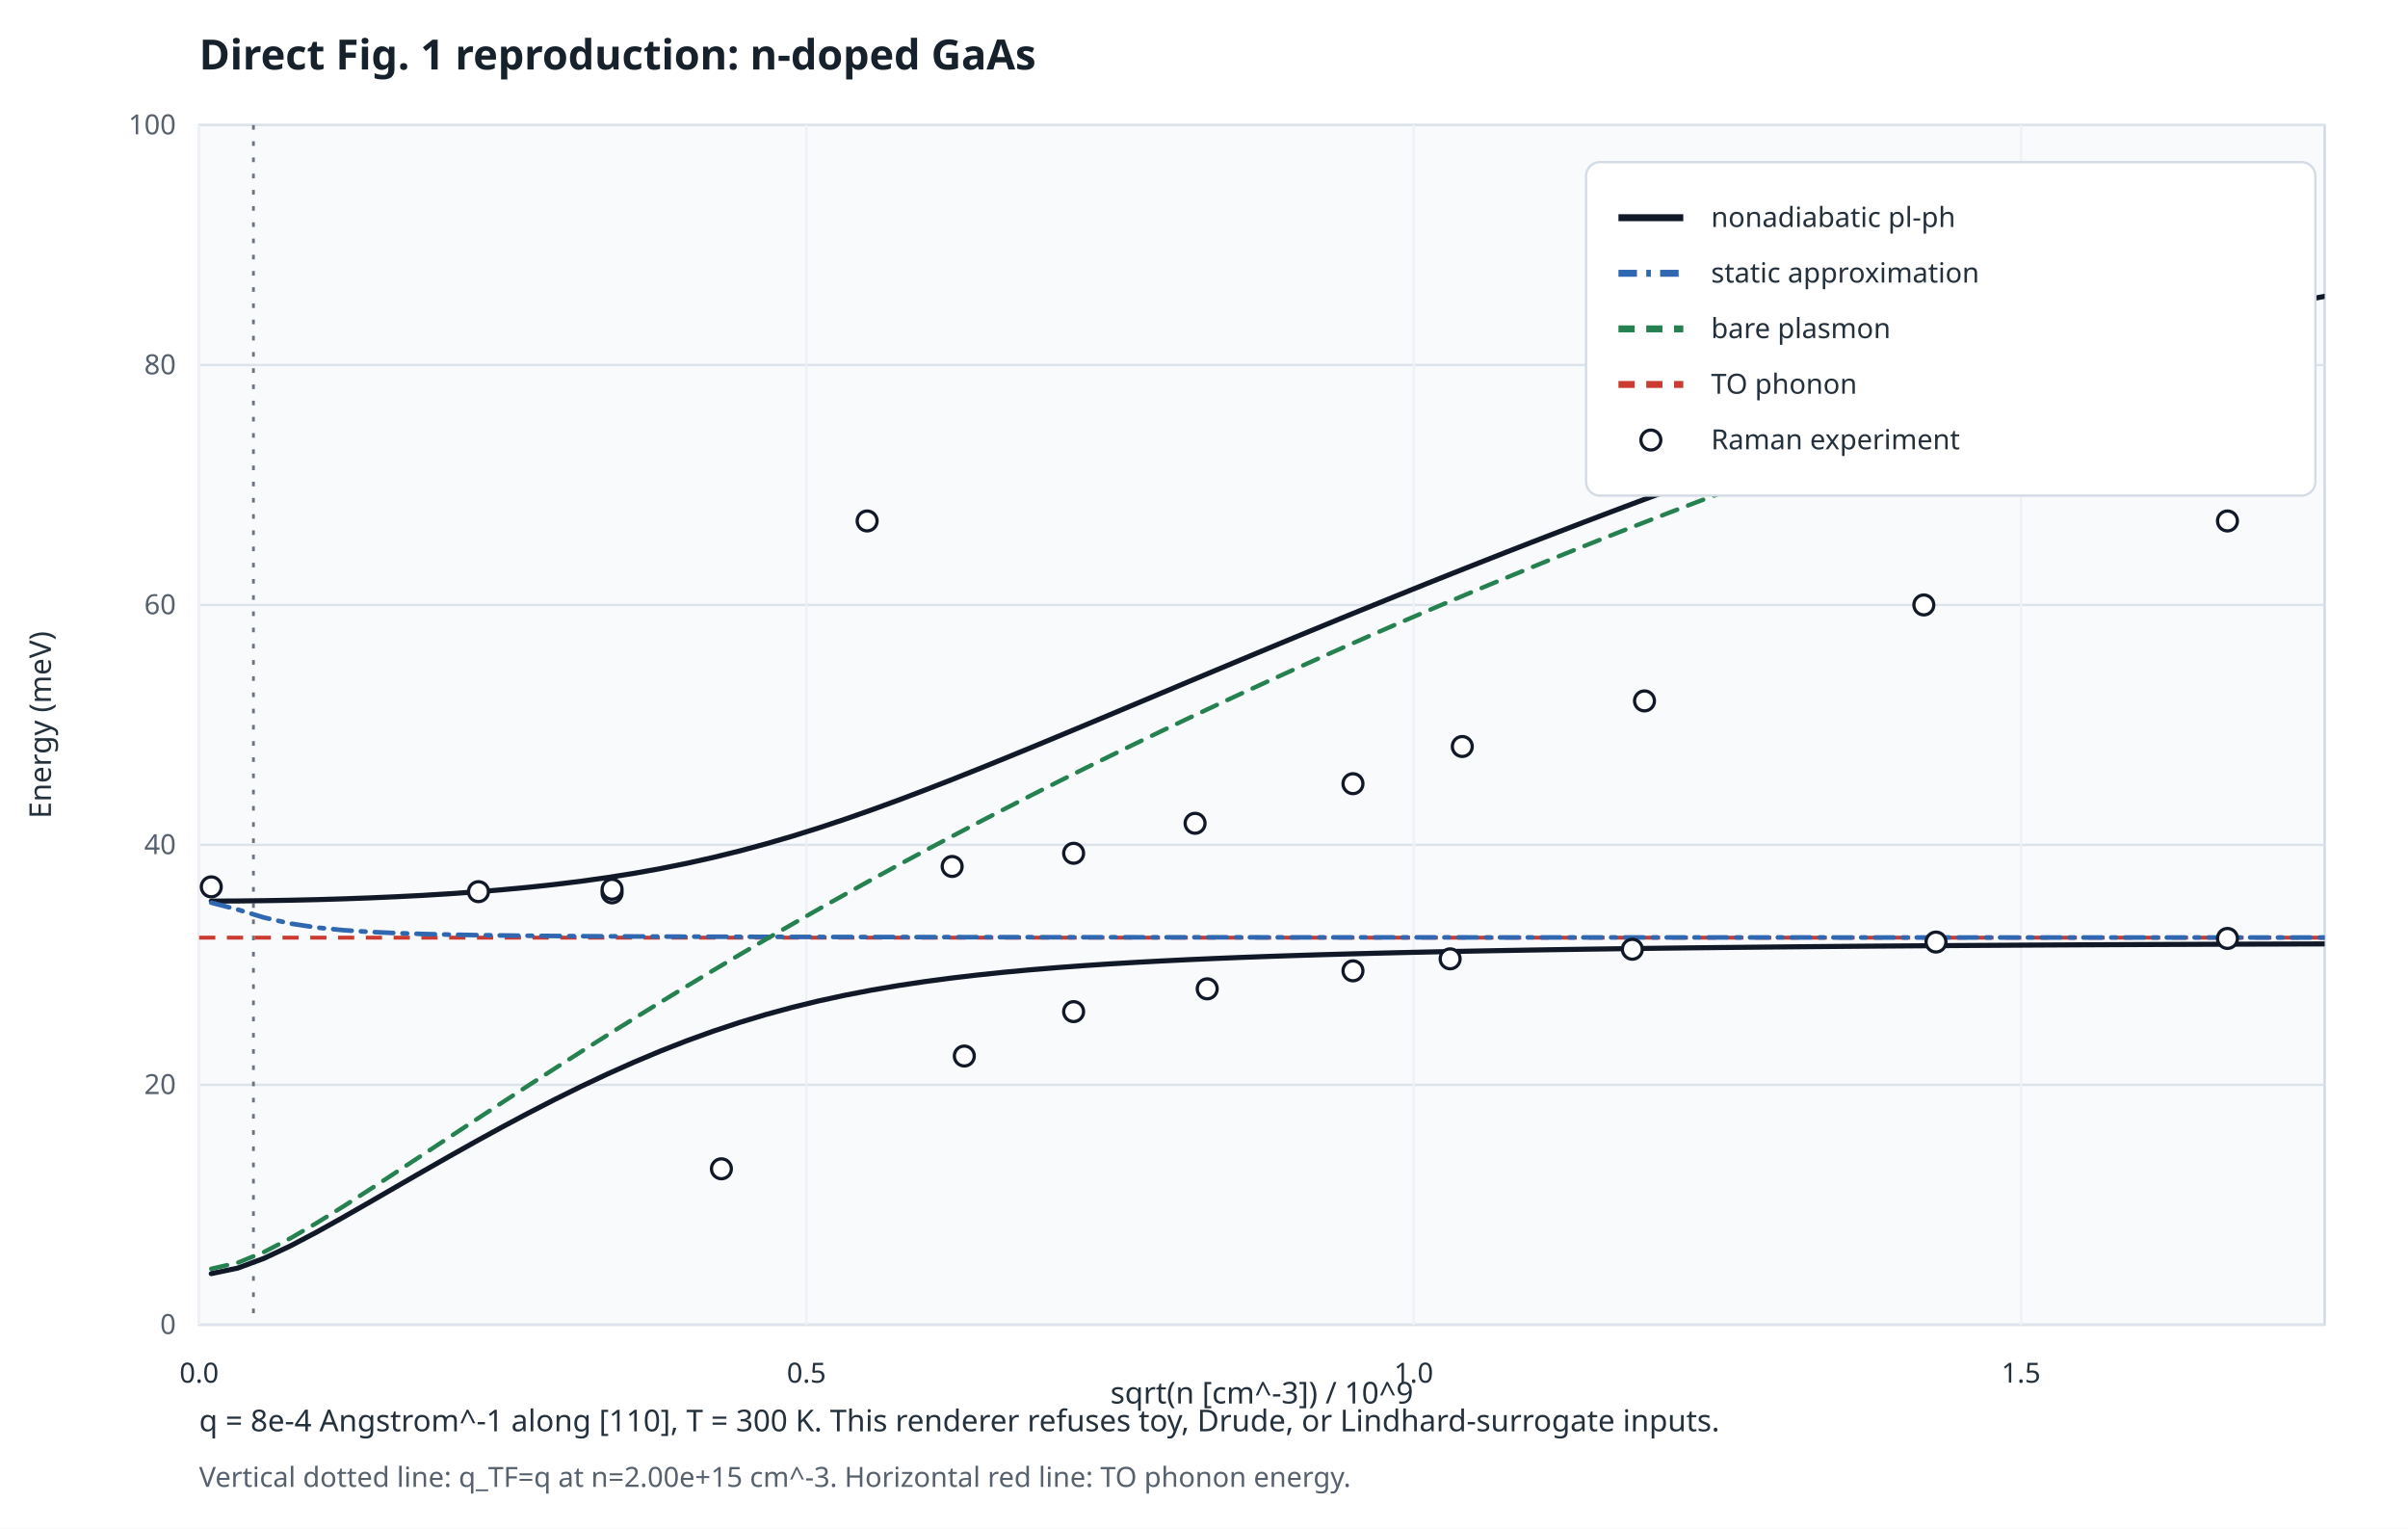
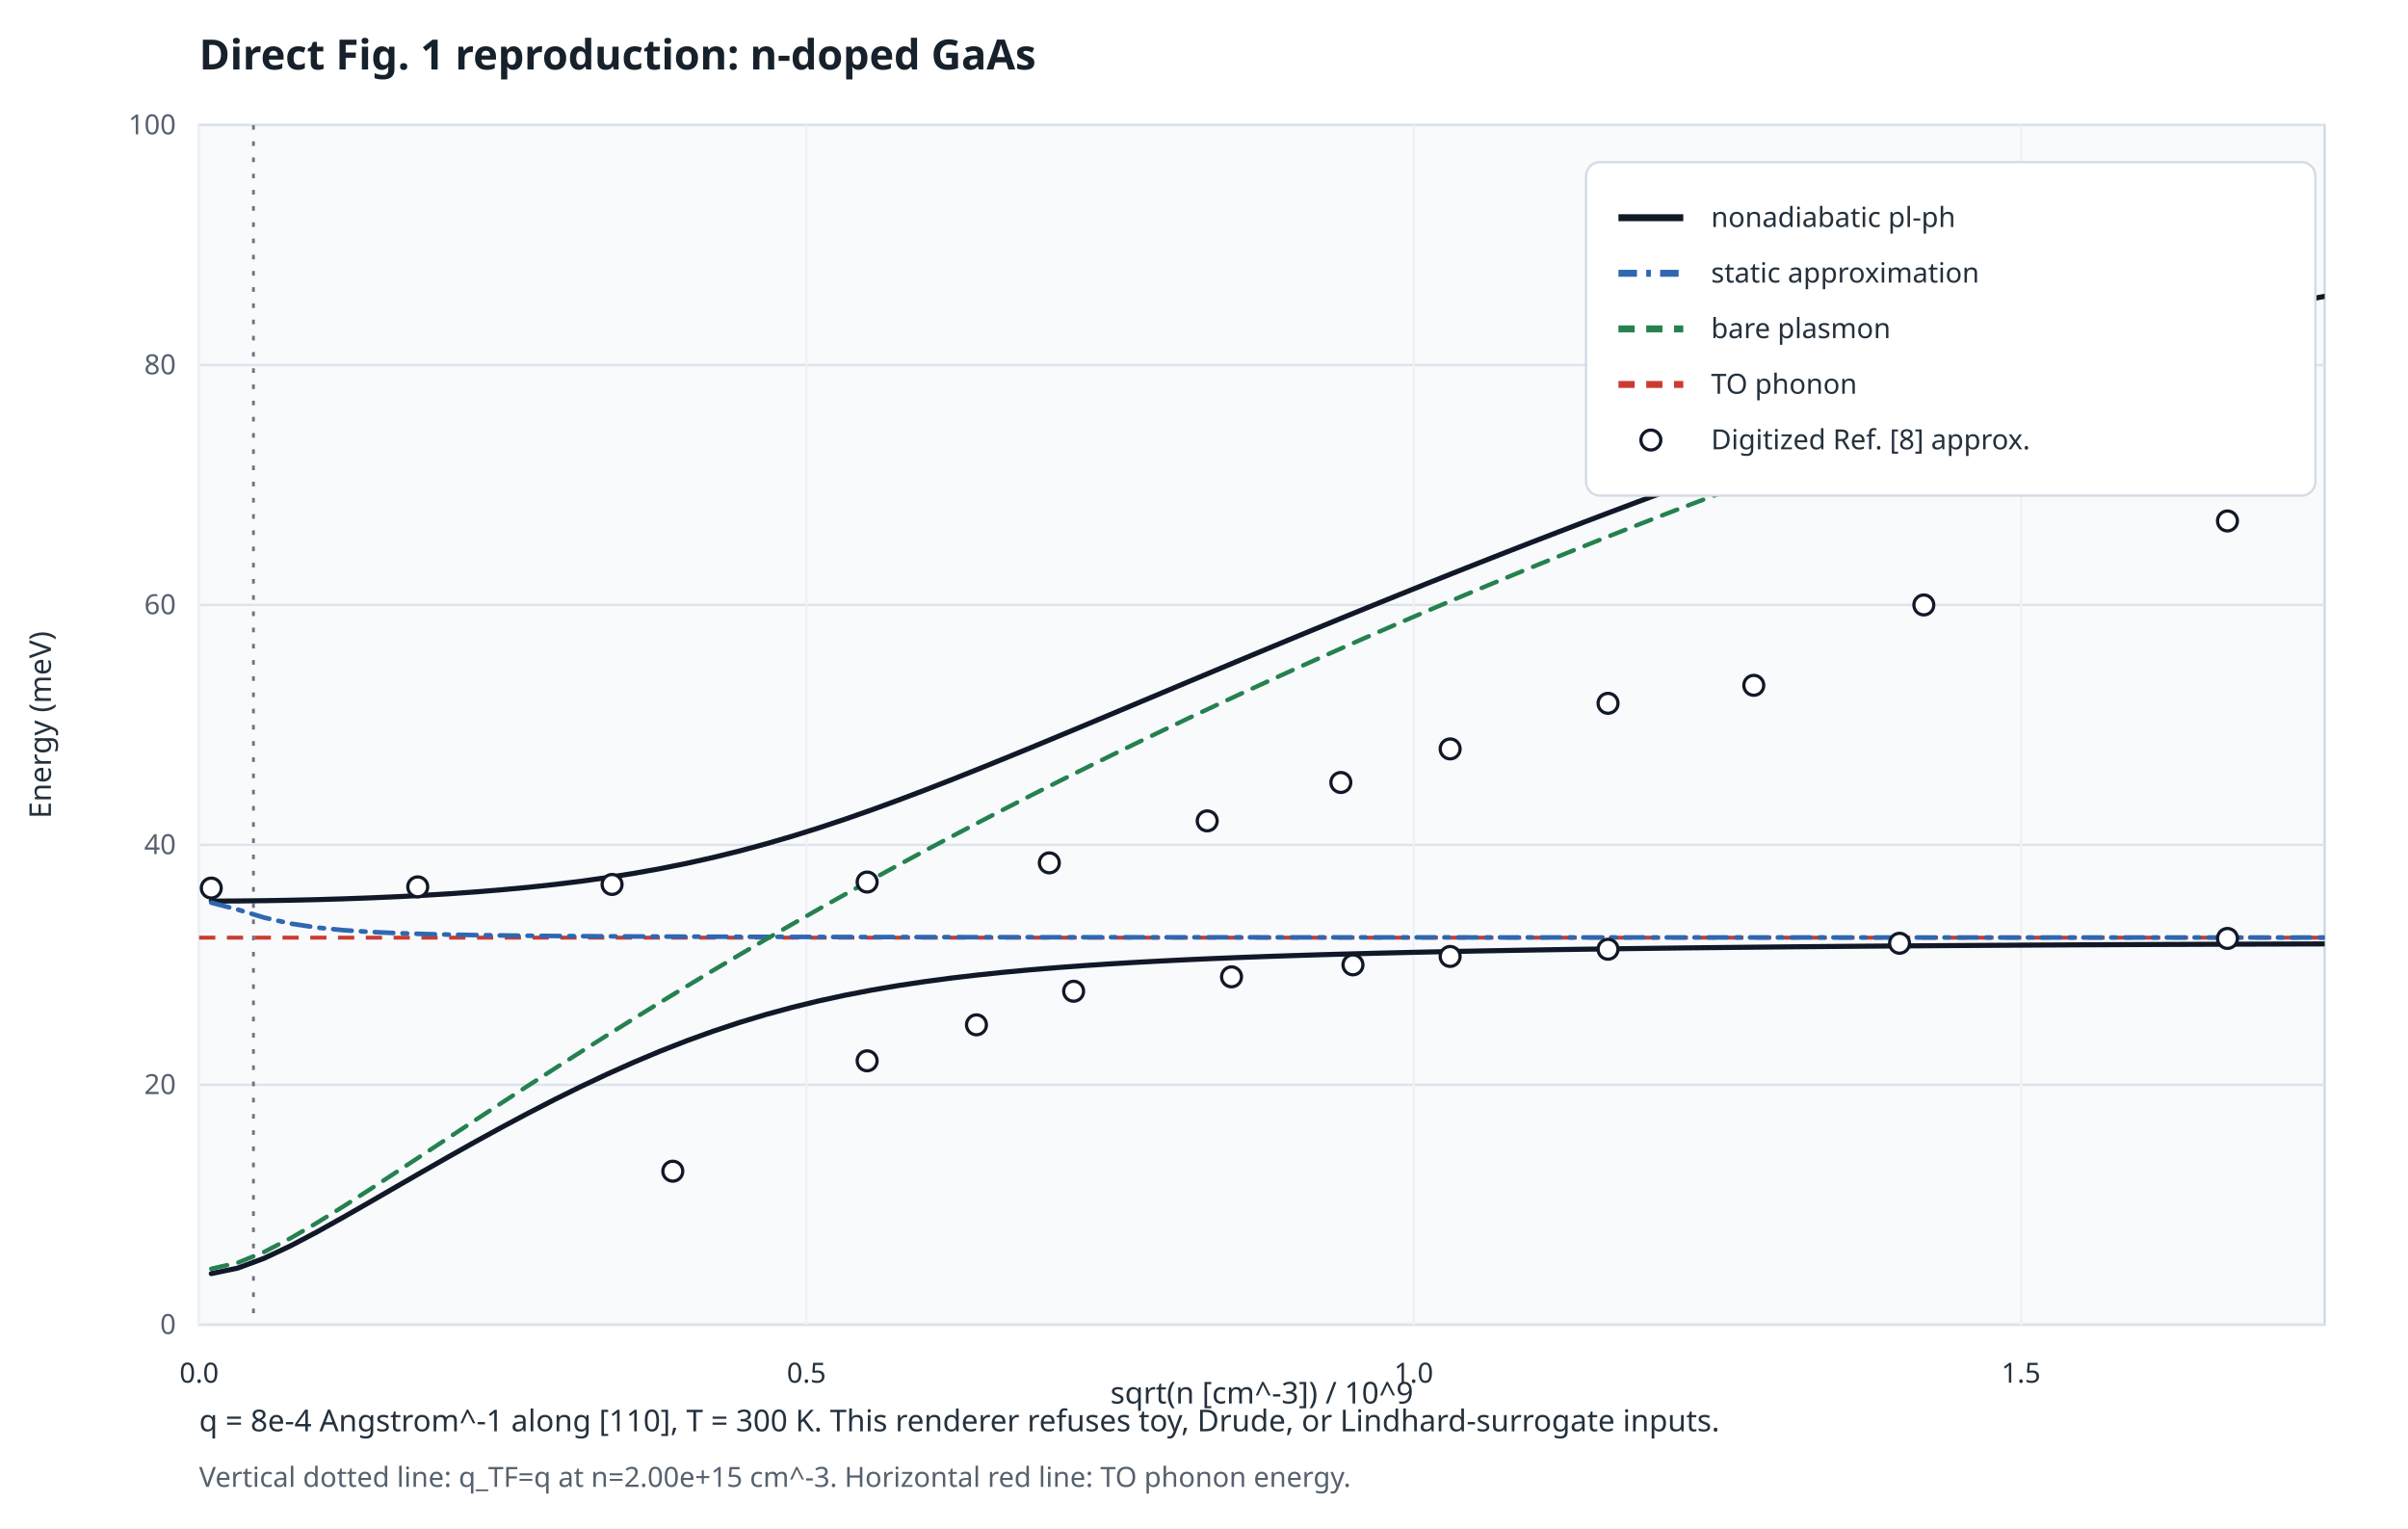
<svg xmlns="http://www.w3.org/2000/svg" viewBox="0 0 1040 660" role="img" aria-labelledby="title desc">
  <rect width="100%" height="100%" fill="#ffffff" />
  <defs>
    <clipPath id="plot-clip">
      <rect x="86" y="54" width="918" height="518" />
    </clipPath>
  </defs>
  <rect x="86" y="54" width="918" height="518" fill="#f8fafc" stroke="#cfd8e3" />
  <line x1="86" x2="1004" y1="572.00" y2="572.00" stroke="#dce3eb" stroke-width="1" />
  <text x="76" y="576.00" text-anchor="end" font-family="system-ui,Segoe UI,sans-serif" font-size="12" fill="#56616d">0</text>
  <line x1="86" x2="1004" y1="468.40" y2="468.40" stroke="#dce3eb" stroke-width="1" />
  <text x="76" y="472.40" text-anchor="end" font-family="system-ui,Segoe UI,sans-serif" font-size="12" fill="#56616d">20</text>
  <line x1="86" x2="1004" y1="364.80" y2="364.80" stroke="#dce3eb" stroke-width="1" />
  <text x="76" y="368.80" text-anchor="end" font-family="system-ui,Segoe UI,sans-serif" font-size="12" fill="#56616d">40</text>
  <line x1="86" x2="1004" y1="261.20" y2="261.20" stroke="#dce3eb" stroke-width="1" />
  <text x="76" y="265.20" text-anchor="end" font-family="system-ui,Segoe UI,sans-serif" font-size="12" fill="#56616d">60</text>
  <line x1="86" x2="1004" y1="157.60" y2="157.60" stroke="#dce3eb" stroke-width="1" />
  <text x="76" y="161.60" text-anchor="end" font-family="system-ui,Segoe UI,sans-serif" font-size="12" fill="#56616d">80</text>
  <line x1="86" x2="1004" y1="54.00" y2="54.00" stroke="#dce3eb" stroke-width="1" />
  <text x="76" y="58.00" text-anchor="end" font-family="system-ui,Segoe UI,sans-serif" font-size="12" fill="#56616d">100</text>
  <line x1="86.00" x2="86.00" y1="54" y2="572" stroke="#eef2f6" stroke-width="1" />
  <text x="86.00" y="597" text-anchor="middle" font-family="system-ui,Segoe UI,sans-serif" font-size="12" fill="#24313d">0.0</text>
  <line x1="348.29" x2="348.29" y1="54" y2="572" stroke="#eef2f6" stroke-width="1" />
  <text x="348.29" y="597" text-anchor="middle" font-family="system-ui,Segoe UI,sans-serif" font-size="12" fill="#24313d">0.5</text>
  <line x1="610.57" x2="610.57" y1="54" y2="572" stroke="#eef2f6" stroke-width="1" />
  <text x="610.57" y="597" text-anchor="middle" font-family="system-ui,Segoe UI,sans-serif" font-size="12" fill="#24313d">1.0</text>
  <line x1="872.86" x2="872.86" y1="54" y2="572" stroke="#eef2f6" stroke-width="1" />
  <text x="872.86" y="597" text-anchor="middle" font-family="system-ui,Segoe UI,sans-serif" font-size="12" fill="#24313d">1.5</text>
  <line x1="109.46" x2="109.46" y1="54" y2="572" stroke="#6b7280" stroke-width="1.2" stroke-dasharray="2 5" />
  <line x1="86" x2="1004" y1="404.86" y2="404.86" stroke="#cc3b31" stroke-width="1.7" stroke-dasharray="7 5" />
  <polyline points="91.25,549.92 102.66,547.54 114.06,543.31 125.47,537.94 136.88,531.93 148.29,525.57 159.70,519.04 171.11,512.44 182.52,505.87 193.93,499.36 205.34,492.95 216.75,486.70 228.16,480.62 239.57,474.74 250.98,469.10 262.39,463.72 273.80,458.63 285.21,453.84 296.62,449.37 308.02,445.25 319.43,441.47 330.84,438.03 342.25,434.94 353.66,432.16 365.07,429.69 376.48,427.50 387.89,425.56 399.30,423.85 410.71,422.33 422.12,420.99 433.53,419.80 444.94,418.74 456.35,417.80 467.76,416.96 479.17,416.20 490.58,415.52 501.99,414.91 513.39,414.35 524.80,413.85 536.21,413.39 547.62,412.97 559.03,412.59 570.44,412.23 581.85,411.91 593.26,411.61 604.67,411.33 616.08,411.07 627.49,410.83 638.90,410.61 650.31,410.40 661.72,410.20 673.13,410.02 684.54,409.85 695.95,409.69 707.35,409.54 718.76,409.40 730.17,409.26 741.58,409.14 752.99,409.02 764.40,408.91 775.81,408.80 787.22,408.70 798.63,408.60 810.04,408.51 821.45,408.43 832.86,408.35 844.27,408.27 855.68,408.20 867.09,408.13 878.50,408.06 889.91,408.00 901.32,407.94 912.72,407.89 924.13,407.84 935.54,407.79 946.95,407.75 958.36,407.70 969.77,407.66 981.18,407.63 992.59,407.59 1004.00,407.56" fill="none" stroke="#111827" stroke-width="2.2" stroke-linejoin="round" stroke-linecap="round" clip-path="url(#plot-clip)" />
  <polyline points="91.25,389.08 102.66,389.02 114.06,388.89 125.47,388.70 136.88,388.44 148.29,388.10 159.70,387.69 171.11,387.19 182.52,386.61 193.93,385.91 205.34,385.11 216.75,384.18 228.16,383.11 239.57,381.89 250.98,380.49 262.39,378.90 273.80,377.09 285.21,375.05 296.62,372.77 308.02,370.23 319.43,367.42 330.84,364.35 342.25,361.03 353.66,357.46 365.07,353.67 376.48,349.68 387.89,345.51 399.30,341.20 410.71,336.77 422.12,332.23 433.53,327.61 444.94,322.94 456.35,318.21 467.76,313.46 479.17,308.68 490.58,303.89 501.99,299.10 513.39,294.31 524.80,289.53 536.21,284.76 547.62,280.01 559.03,275.28 570.44,270.58 581.85,265.90 593.26,261.26 604.67,256.64 616.08,252.05 627.49,247.50 638.90,242.99 650.31,238.50 661.72,234.06 673.13,229.66 684.54,225.29 695.95,220.96 707.35,216.68 718.76,212.44 730.17,208.24 741.58,204.09 752.99,199.98 764.40,195.93 775.81,191.92 787.22,187.97 798.63,184.07 810.04,180.23 821.45,176.45 832.86,172.74 844.27,169.09 855.68,165.52 867.09,162.02 878.50,158.59 889.91,155.26 901.32,152.01 912.72,148.86 924.13,145.81 935.54,142.87 946.95,140.05 958.36,137.35 969.77,134.78 981.18,132.35 992.59,130.08 1004.00,127.96" fill="none" stroke="#111827" stroke-width="2.2" stroke-linejoin="round" stroke-linecap="round" clip-path="url(#plot-clip)" />
  <polyline points="91.25,389.76 102.66,392.73 114.06,396.19 125.47,398.78 136.88,400.50 148.29,401.63 159.70,402.38 171.11,402.90 182.52,403.27 193.93,403.55 205.34,403.75 216.75,403.91 228.16,404.04 239.57,404.14 250.98,404.22 262.39,404.28 273.80,404.34 285.21,404.39 296.62,404.43 308.02,404.46 319.43,404.49 330.84,404.52 342.25,404.54 353.66,404.56 365.07,404.58 376.48,404.60 387.89,404.61 399.30,404.62 410.71,404.64 422.12,404.65 433.53,404.66 444.94,404.67 456.35,404.68 467.76,404.68 479.17,404.69 490.58,404.70 501.99,404.70 513.39,404.71 524.80,404.72 536.21,404.72 547.62,404.73 559.03,404.73 570.44,404.73 581.85,404.74 593.26,404.74 604.67,404.75 616.08,404.75 627.49,404.75 638.90,404.76 650.31,404.76 661.72,404.76 673.13,404.76 684.54,404.77 695.95,404.77 707.35,404.77 718.76,404.77 730.17,404.78 741.58,404.78 752.99,404.78 764.40,404.78 775.81,404.78 787.22,404.78 798.63,404.79 810.04,404.79 821.45,404.79 832.86,404.79 844.27,404.79 855.68,404.79 867.09,404.79 878.50,404.80 889.91,404.80 901.32,404.80 912.72,404.80 924.13,404.80 935.54,404.80 946.95,404.80 958.36,404.80 969.77,404.80 981.18,404.81 992.59,404.81 1004.00,404.81" fill="none" stroke="#2f67b1" stroke-width="2.0" stroke-linejoin="round" stroke-linecap="round" clip-path="url(#plot-clip)" stroke-dasharray="8 4 2 4" />
  <polyline points="91.25,547.83 102.66,545.22 114.06,540.57 125.47,534.64 136.88,527.99 148.29,520.91 159.70,513.60 171.11,506.15 182.52,498.64 193.93,491.12 205.34,483.61 216.75,476.14 228.16,468.73 239.57,461.38 250.98,454.10 262.39,446.90 273.80,439.79 285.21,432.76 296.62,425.83 308.02,418.98 319.43,412.23 330.84,405.56 342.25,398.99 353.66,392.50 365.07,386.11 376.48,379.79 387.89,373.56 399.30,367.42 410.71,361.35 422.12,355.37 433.53,349.46 444.94,343.62 456.35,337.86 467.76,332.17 479.17,326.55 490.58,320.99 501.99,315.50 513.39,310.08 524.80,304.72 536.21,299.42 547.62,294.18 559.03,289.00 570.44,283.88 581.85,278.81 593.26,273.80 604.67,268.84 616.08,263.94 627.49,259.09 638.90,254.30 650.31,249.56 661.72,244.87 673.13,240.23 684.54,235.64 695.95,231.11 707.35,226.63 718.76,222.20 730.17,217.82 741.58,213.50 752.99,209.24 764.40,205.03 775.81,200.88 787.22,196.79 798.63,192.76 810.04,188.80 821.45,184.90 832.86,181.07 844.27,177.31 855.68,173.63 867.09,170.03 878.50,166.52 889.91,163.09 901.32,159.76 912.72,156.53 924.13,153.40 935.54,150.39 946.95,147.50 958.36,144.74 969.77,142.11 981.18,139.63 992.59,137.30 1004.00,135.14" fill="none" stroke="#25814f" stroke-width="1.9" stroke-linejoin="round" stroke-linecap="round" clip-path="url(#plot-clip)" stroke-dasharray="7 5" />
-   <circle cx="91.25" cy="382.93" r="4.3" fill="#ffffff" stroke="#111827" stroke-width="1.4" clip-path="url(#plot-clip)" />
-   <circle cx="206.65" cy="385.00" r="4.3" fill="#ffffff" stroke="#111827" stroke-width="1.4" clip-path="url(#plot-clip)" />
-   <circle cx="264.35" cy="385.52" r="4.3" fill="#ffffff" stroke="#111827" stroke-width="1.4" clip-path="url(#plot-clip)" />
-   <circle cx="264.35" cy="383.97" r="4.3" fill="#ffffff" stroke="#111827" stroke-width="1.4" clip-path="url(#plot-clip)" />
-   <circle cx="311.57" cy="504.66" r="4.3" fill="#ffffff" stroke="#111827" stroke-width="1.4" clip-path="url(#plot-clip)" />
-   <circle cx="374.51" cy="224.94" r="4.3" fill="#ffffff" stroke="#111827" stroke-width="1.4" clip-path="url(#plot-clip)" />
-   <circle cx="411.23" cy="374.12" r="4.3" fill="#ffffff" stroke="#111827" stroke-width="1.4" clip-path="url(#plot-clip)" />
-   <circle cx="416.48" cy="455.97" r="4.3" fill="#ffffff" stroke="#111827" stroke-width="1.4" clip-path="url(#plot-clip)" />
-   <circle cx="463.69" cy="436.80" r="4.3" fill="#ffffff" stroke="#111827" stroke-width="1.4" clip-path="url(#plot-clip)" />
-   <circle cx="463.69" cy="368.43" r="4.3" fill="#ffffff" stroke="#111827" stroke-width="1.4" clip-path="url(#plot-clip)" />
-   <circle cx="516.15" cy="355.48" r="4.3" fill="#ffffff" stroke="#111827" stroke-width="1.4" clip-path="url(#plot-clip)" />
-   <circle cx="521.39" cy="426.96" r="4.3" fill="#ffffff" stroke="#111827" stroke-width="1.4" clip-path="url(#plot-clip)" />
-   <circle cx="584.34" cy="419.19" r="4.3" fill="#ffffff" stroke="#111827" stroke-width="1.4" clip-path="url(#plot-clip)" />
-   <circle cx="584.34" cy="338.38" r="4.3" fill="#ffffff" stroke="#111827" stroke-width="1.4" clip-path="url(#plot-clip)" />
-   <circle cx="626.31" cy="414.01" r="4.3" fill="#ffffff" stroke="#111827" stroke-width="1.4" clip-path="url(#plot-clip)" />
-   <circle cx="631.55" cy="322.32" r="4.3" fill="#ffffff" stroke="#111827" stroke-width="1.4" clip-path="url(#plot-clip)" />
-   <circle cx="704.99" cy="409.87" r="4.3" fill="#ffffff" stroke="#111827" stroke-width="1.4" clip-path="url(#plot-clip)" />
-   <circle cx="710.24" cy="302.64" r="4.3" fill="#ffffff" stroke="#111827" stroke-width="1.4" clip-path="url(#plot-clip)" />
+   <circle cx="91.25" cy="383.45" r="4.3" fill="#ffffff" stroke="#111827" stroke-width="1.4" clip-path="url(#plot-clip)" />
+   <circle cx="180.42" cy="382.93" r="4.3" fill="#ffffff" stroke="#111827" stroke-width="1.4" clip-path="url(#plot-clip)" />
+   <circle cx="264.35" cy="381.89" r="4.3" fill="#ffffff" stroke="#111827" stroke-width="1.4" clip-path="url(#plot-clip)" />
+   <circle cx="290.58" cy="505.70" r="4.3" fill="#ffffff" stroke="#111827" stroke-width="1.4" clip-path="url(#plot-clip)" />
+   <circle cx="374.51" cy="458.04" r="4.3" fill="#ffffff" stroke="#111827" stroke-width="1.4" clip-path="url(#plot-clip)" />
+   <circle cx="374.51" cy="380.86" r="4.3" fill="#ffffff" stroke="#111827" stroke-width="1.4" clip-path="url(#plot-clip)" />
+   <circle cx="421.73" cy="442.50" r="4.3" fill="#ffffff" stroke="#111827" stroke-width="1.4" clip-path="url(#plot-clip)" />
+   <circle cx="453.20" cy="372.57" r="4.3" fill="#ffffff" stroke="#111827" stroke-width="1.4" clip-path="url(#plot-clip)" />
+   <circle cx="463.69" cy="428.00" r="4.3" fill="#ffffff" stroke="#111827" stroke-width="1.4" clip-path="url(#plot-clip)" />
+   <circle cx="521.39" cy="354.44" r="4.3" fill="#ffffff" stroke="#111827" stroke-width="1.4" clip-path="url(#plot-clip)" />
+   <circle cx="531.89" cy="421.78" r="4.3" fill="#ffffff" stroke="#111827" stroke-width="1.4" clip-path="url(#plot-clip)" />
+   <circle cx="579.10" cy="337.86" r="4.3" fill="#ffffff" stroke="#111827" stroke-width="1.4" clip-path="url(#plot-clip)" />
+   <circle cx="584.34" cy="416.60" r="4.3" fill="#ffffff" stroke="#111827" stroke-width="1.4" clip-path="url(#plot-clip)" />
+   <circle cx="626.31" cy="412.97" r="4.3" fill="#ffffff" stroke="#111827" stroke-width="1.4" clip-path="url(#plot-clip)" />
+   <circle cx="626.31" cy="323.36" r="4.3" fill="#ffffff" stroke="#111827" stroke-width="1.4" clip-path="url(#plot-clip)" />
+   <circle cx="694.50" cy="409.87" r="4.3" fill="#ffffff" stroke="#111827" stroke-width="1.4" clip-path="url(#plot-clip)" />
+   <circle cx="694.50" cy="303.68" r="4.3" fill="#ffffff" stroke="#111827" stroke-width="1.4" clip-path="url(#plot-clip)" />
+   <circle cx="757.45" cy="295.91" r="4.3" fill="#ffffff" stroke="#111827" stroke-width="1.4" clip-path="url(#plot-clip)" />
+   <circle cx="820.40" cy="407.28" r="4.3" fill="#ffffff" stroke="#111827" stroke-width="1.4" clip-path="url(#plot-clip)" />
  <circle cx="830.89" cy="261.20" r="4.3" fill="#ffffff" stroke="#111827" stroke-width="1.4" clip-path="url(#plot-clip)" />
-   <circle cx="836.14" cy="406.76" r="4.3" fill="#ffffff" stroke="#111827" stroke-width="1.4" clip-path="url(#plot-clip)" />
  <circle cx="962.03" cy="405.20" r="4.3" fill="#ffffff" stroke="#111827" stroke-width="1.4" clip-path="url(#plot-clip)" />
  <circle cx="962.03" cy="224.94" r="4.3" fill="#ffffff" stroke="#111827" stroke-width="1.4" clip-path="url(#plot-clip)" />
  <text x="86" y="30" font-family="system-ui,Segoe UI,sans-serif" font-size="18" font-weight="700" fill="#17212b">Direct Fig. 1 reproduction: n-doped GaAs</text>
  <text x="86" y="618" font-family="system-ui,Segoe UI,sans-serif" font-size="13" fill="#24313d">q = 8e-4 Angstrom^-1 along [110], T = 300 K. This renderer refuses toy, Drude, or Lindhard-surrogate inputs.</text>
  <text x="86" y="642" font-family="system-ui,Segoe UI,sans-serif" font-size="12" fill="#56616d">Vertical dotted line: q_TF=q at n=2.00e+15 cm^-3. Horizontal red line: TO phonon energy.</text>
  <text transform="translate(22 313.0) rotate(-90)" text-anchor="middle" font-family="system-ui,Segoe UI,sans-serif" font-size="13" fill="#24313d">Energy (meV)</text>
  <text x="545.0" y="606" text-anchor="middle" font-family="system-ui,Segoe UI,sans-serif" font-size="13" fill="#24313d">sqrt(n [cm^-3]) / 10^9</text>
  <rect x="685" y="70" width="315" height="144" rx="6" fill="#ffffff" stroke="#d3dbe5" />
  <line x1="699" x2="727" y1="94" y2="94" stroke="#111827" stroke-width="3" />
  <text x="739" y="98" font-family="system-ui,Segoe UI,sans-serif" font-size="12" fill="#24313d">nonadiabatic pl-ph</text>
  <line x1="699" x2="727" y1="118" y2="118" stroke="#2f67b1" stroke-width="3" stroke-dasharray="8 4 2 4" />
  <text x="739" y="122" font-family="system-ui,Segoe UI,sans-serif" font-size="12" fill="#24313d">static approximation</text>
  <line x1="699" x2="727" y1="142" y2="142" stroke="#25814f" stroke-width="3" stroke-dasharray="7 5" />
  <text x="739" y="146" font-family="system-ui,Segoe UI,sans-serif" font-size="12" fill="#24313d">bare plasmon</text>
  <line x1="699" x2="727" y1="166" y2="166" stroke="#cc3b31" stroke-width="3" stroke-dasharray="7 5" />
  <text x="739" y="170" font-family="system-ui,Segoe UI,sans-serif" font-size="12" fill="#24313d">TO phonon</text>
  <circle cx="713" cy="190" r="4.3" fill="#ffffff" stroke="#111827" stroke-width="1.4" />
-   <text x="739" y="194" font-family="system-ui,Segoe UI,sans-serif" font-size="12" fill="#24313d">Raman experiment</text>
+   <text x="739" y="194" font-family="system-ui,Segoe UI,sans-serif" font-size="12" fill="#24313d">Digitized Ref. [8] approx.</text>
</svg>
